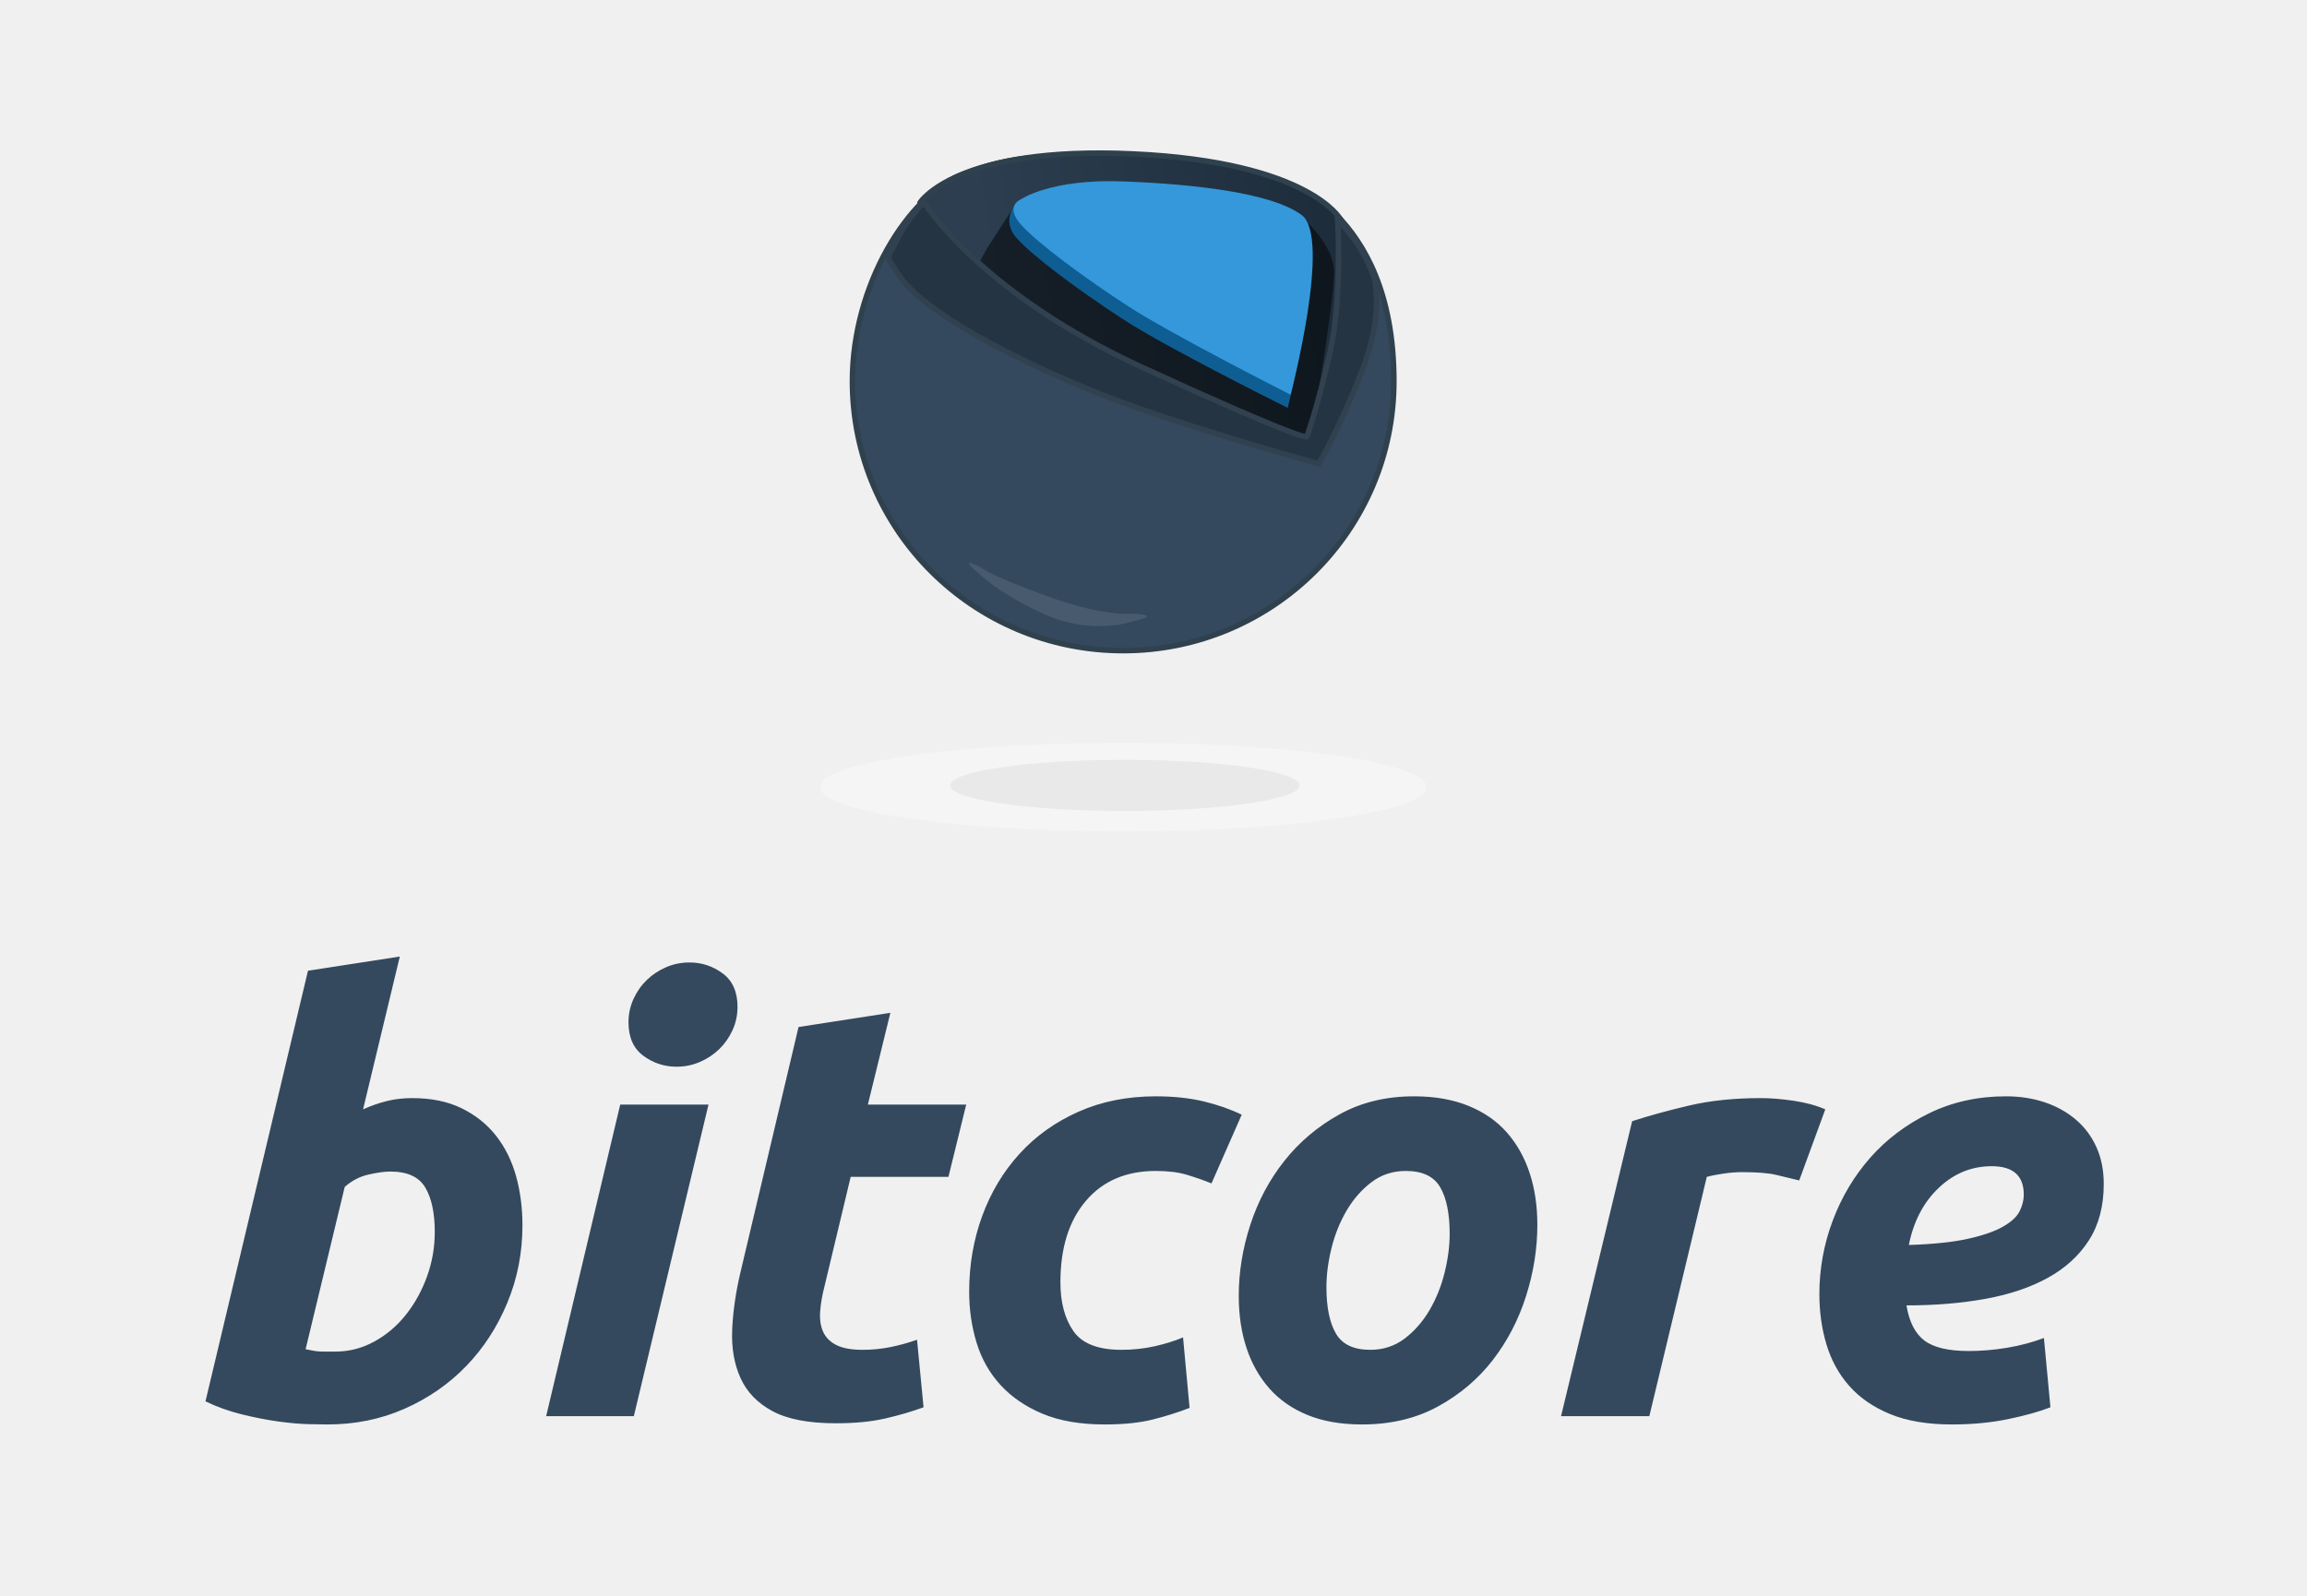
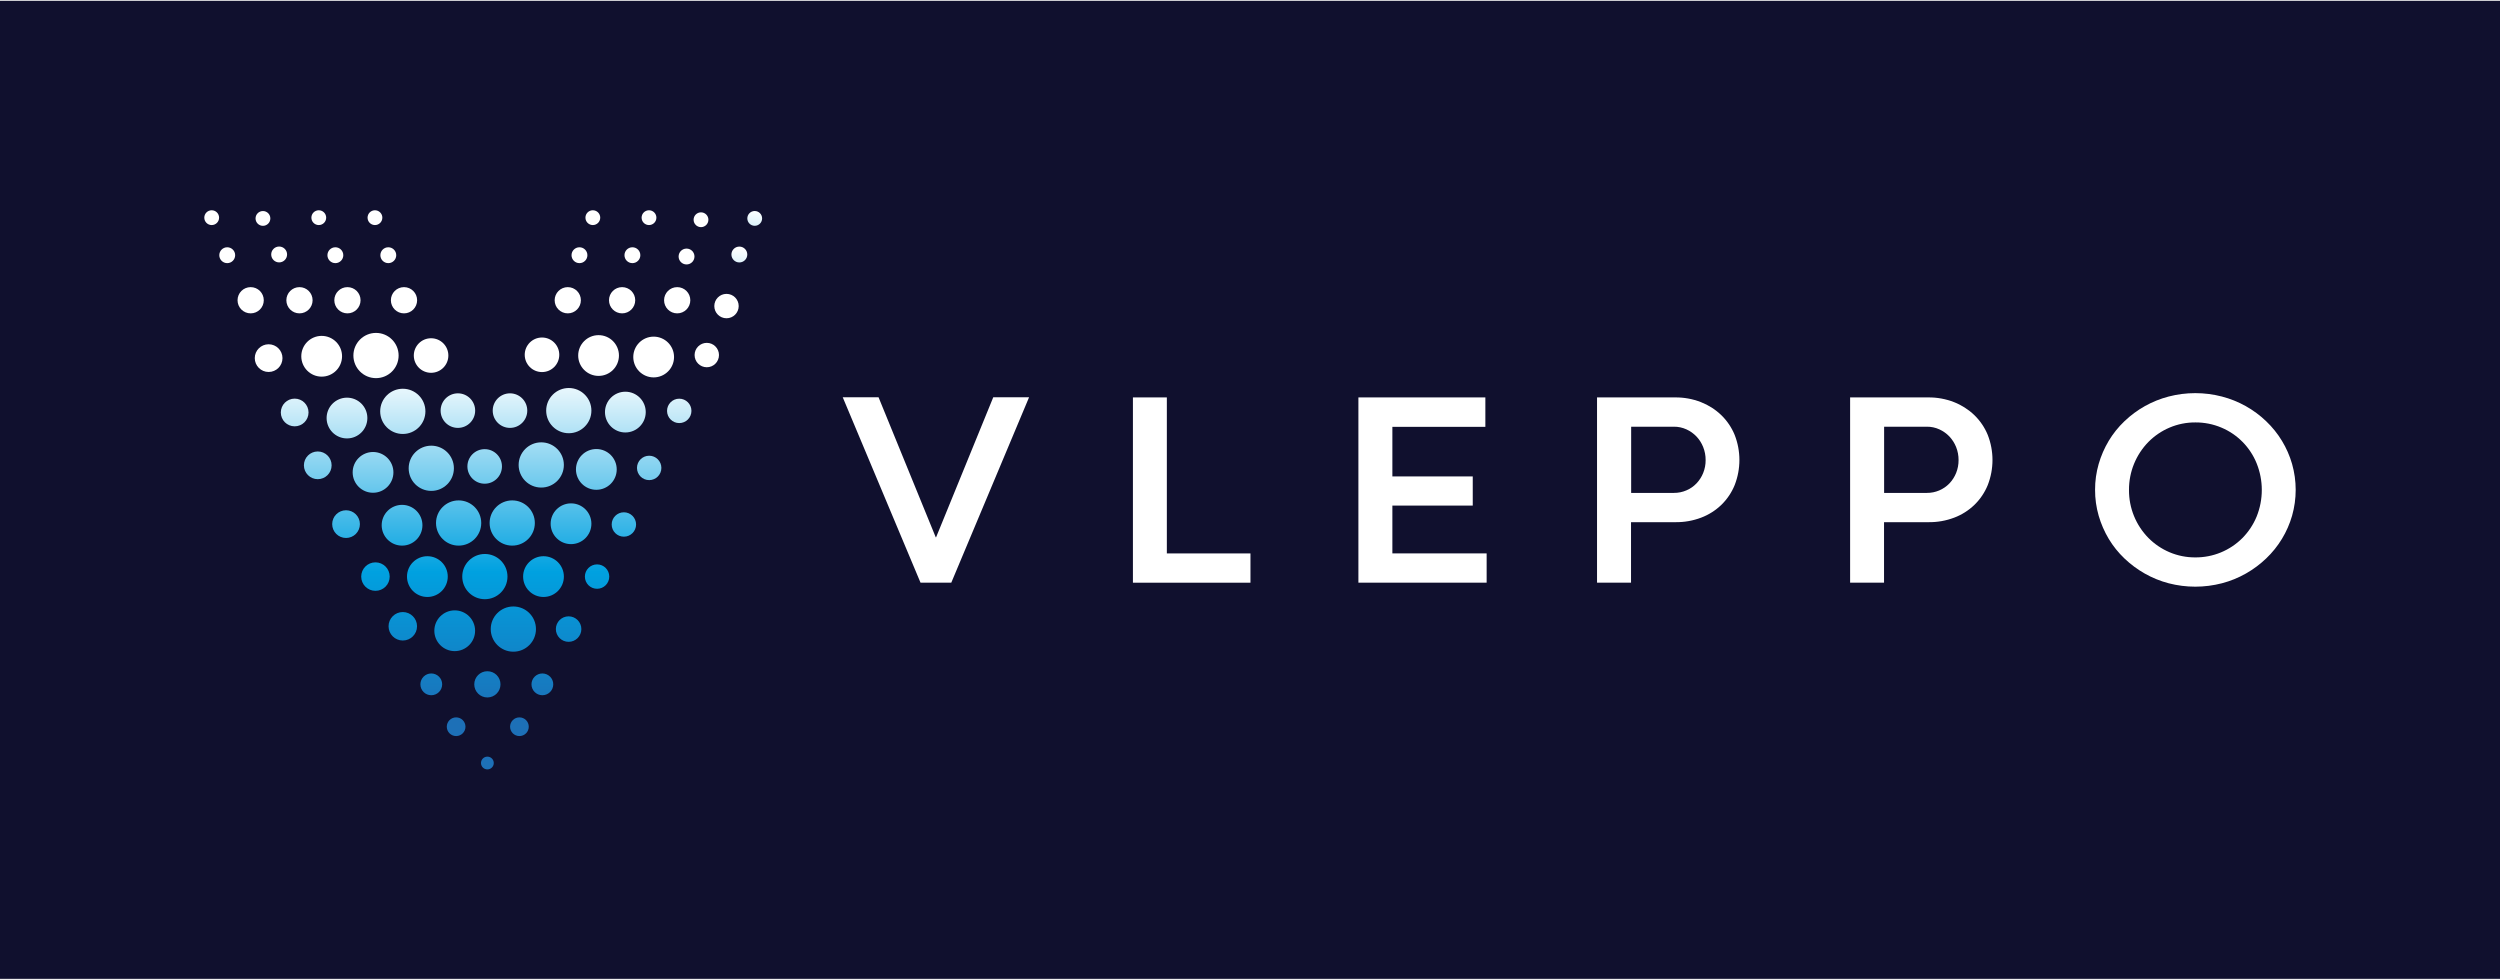
- <svg xmlns="http://www.w3.org/2000/svg" width="211px" height="146px" viewBox="0 0 211 146" version="1.1">
-   <description>Created with Sketch (http://www.bohemiancoding.com/sketch)</description>
+ <svg xmlns="http://www.w3.org/2000/svg" xmlns:xlink="http://www.w3.org/1999/xlink" viewBox="0 0 1490.26 583.98">
  <defs>
-     <linearGradient x1="15.231%" y1="37.244%" x2="136.883%" y2="24.375%" id="linearGradient-1">
-       <stop stop-color="#2C3E50" offset="0%" />
-       <stop stop-color="#162431" offset="100%" />
+     <style>.cls-1{fill:#10102e;}.cls-2{fill:#fff;}.cls-3{fill:url(#linear-gradient);}.cls-4{fill:url(#linear-gradient-2);}.cls-5{fill:url(#linear-gradient-3);}.cls-6{fill:url(#linear-gradient-4);}.cls-7{fill:url(#linear-gradient-5);}.cls-8{fill:url(#linear-gradient-6);}.cls-9{fill:url(#linear-gradient-7);}.cls-10{fill:url(#linear-gradient-8);}.cls-11{fill:url(#linear-gradient-9);}.cls-12{fill:url(#linear-gradient-10);}.cls-13{fill:url(#linear-gradient-11);}.cls-14{fill:url(#linear-gradient-12);}.cls-15{fill:url(#linear-gradient-13);}.cls-16{fill:url(#linear-gradient-14);}.cls-17{fill:url(#linear-gradient-15);}.cls-18{fill:url(#linear-gradient-16);}.cls-19{fill:url(#linear-gradient-17);}.cls-20{fill:url(#linear-gradient-18);}.cls-21{fill:url(#linear-gradient-19);}.cls-22{fill:url(#linear-gradient-20);}.cls-23{fill:url(#linear-gradient-21);}.cls-24{fill:url(#linear-gradient-22);}.cls-25{fill:url(#linear-gradient-23);}.cls-26{fill:url(#linear-gradient-24);}.cls-27{fill:url(#linear-gradient-25);}.cls-28{fill:url(#linear-gradient-26);}.cls-29{fill:url(#linear-gradient-27);}.cls-30{fill:url(#linear-gradient-28);}.cls-31{fill:url(#linear-gradient-29);}.cls-32{fill:url(#linear-gradient-30);}.cls-33{fill:url(#linear-gradient-31);}.cls-34{fill:url(#linear-gradient-34);}.cls-35{fill:url(#linear-gradient-35);}.cls-36{fill:url(#linear-gradient-37);}.cls-37{fill:url(#linear-gradient-38);}.cls-38{fill:url(#linear-gradient-39);}.cls-39{fill:url(#linear-gradient-40);}.cls-40{fill:url(#linear-gradient-41);}.cls-41{fill:url(#linear-gradient-42);}.cls-42{fill:url(#linear-gradient-43);}.cls-43{fill:url(#linear-gradient-44);}.cls-44{fill:url(#linear-gradient-45);}.cls-45{fill:url(#linear-gradient-46);}.cls-46{fill:url(#linear-gradient-47);}.cls-47{fill:url(#linear-gradient-48);}.cls-48{fill:url(#linear-gradient-49);}.cls-49{fill:url(#linear-gradient-50);}.cls-50{fill:url(#linear-gradient-51);}.cls-51{fill:url(#linear-gradient-52);}.cls-52{fill:url(#linear-gradient-53);}.cls-53{fill:url(#linear-gradient-54);}.cls-54{fill:url(#linear-gradient-55);}.cls-55{fill:url(#linear-gradient-56);}.cls-56{fill:url(#linear-gradient-57);}.cls-57{fill:url(#linear-gradient-58);}.cls-58{fill:url(#linear-gradient-59);}.cls-59{fill:url(#linear-gradient-60);}.cls-60{fill:url(#linear-gradient-61);}.cls-61{fill:url(#linear-gradient-62);}.cls-62{fill:url(#linear-gradient-63);}.cls-63{fill:url(#linear-gradient-64);}.cls-64{fill:url(#linear-gradient-65);}.cls-65{fill:url(#linear-gradient-66);}.cls-66{fill:url(#linear-gradient-67);}.cls-67{fill:url(#linear-gradient-68);}</style>
+     <linearGradient id="linear-gradient" x1="289.03" y1="220.7" x2="289.03" y2="427.82" gradientUnits="userSpaceOnUse">
+       <stop offset="0" stop-color="#fff" />
+       <stop offset="0.58" stop-color="#00a1e0" />
+       <stop offset="1" stop-color="#1d70b7" />
    </linearGradient>
+     <linearGradient id="linear-gradient-2" x1="273.39" y1="220.7" x2="273.39" y2="427.82" xlink:href="#linear-gradient" />
+     <linearGradient id="linear-gradient-3" x1="305.34" y1="220.7" x2="305.34" y2="427.82" xlink:href="#linear-gradient" />
+     <linearGradient id="linear-gradient-4" x1="322.64" y1="220.7" x2="322.64" y2="427.82" xlink:href="#linear-gradient" />
+     <linearGradient id="linear-gradient-5" x1="339.06" y1="220.7" x2="339.06" y2="427.82" xlink:href="#linear-gradient" />
+     <linearGradient id="linear-gradient-6" x1="356.81" y1="220.7" x2="356.81" y2="427.82" xlink:href="#linear-gradient" />
+     <linearGradient id="linear-gradient-7" x1="257.09" y1="220.7" x2="257.09" y2="427.82" xlink:href="#linear-gradient" />
+     <linearGradient id="linear-gradient-8" x1="240.11" y1="220.7" x2="240.11" y2="427.82" xlink:href="#linear-gradient" />
+     <linearGradient id="linear-gradient-9" x1="224.14" y1="220.7" x2="224.14" y2="427.82" xlink:href="#linear-gradient" />
+     <linearGradient id="linear-gradient-10" x1="256.97" y1="220.7" x2="256.97" y2="427.82" xlink:href="#linear-gradient" />
+     <linearGradient id="linear-gradient-11" x1="272.95" y1="220.7" x2="272.95" y2="427.82" xlink:href="#linear-gradient" />
+     <linearGradient id="linear-gradient-12" x1="323.09" y1="220.7" x2="323.09" y2="427.82" xlink:href="#linear-gradient" />
+     <linearGradient id="linear-gradient-13" x1="304.01" y1="220.7" x2="304.01" y2="427.82" xlink:href="#linear-gradient" />
+     <linearGradient id="linear-gradient-14" x1="288.92" y1="220.7" x2="288.92" y2="427.82" xlink:href="#linear-gradient" />
+     <linearGradient id="linear-gradient-15" x1="306.01" y1="220.7" x2="306.01" y2="427.82" xlink:href="#linear-gradient" />
+     <linearGradient id="linear-gradient-16" x1="254.76" y1="220.7" x2="254.76" y2="427.82" xlink:href="#linear-gradient" />
+     <linearGradient id="linear-gradient-17" x1="239.67" y1="220.7" x2="239.67" y2="427.82" xlink:href="#linear-gradient" />
+     <linearGradient id="linear-gradient-18" x1="222.37" y1="220.7" x2="222.37" y2="427.82" xlink:href="#linear-gradient" />
+     <linearGradient id="linear-gradient-19" x1="206.84" y1="220.7" x2="206.84" y2="427.82" xlink:href="#linear-gradient" />
+     <linearGradient id="linear-gradient-20" x1="191.75" y1="220.7" x2="191.75" y2="427.82" xlink:href="#linear-gradient" />
+     <linearGradient id="linear-gradient-21" x1="271.06" y1="220.7" x2="271.06" y2="427.82" xlink:href="#linear-gradient" />
+     <linearGradient id="linear-gradient-22" x1="323.98" y1="220.7" x2="323.98" y2="427.82" xlink:href="#linear-gradient" />
+     <linearGradient id="linear-gradient-23" x1="340.39" y1="220.7" x2="340.39" y2="427.82" xlink:href="#linear-gradient" />
+     <linearGradient id="linear-gradient-24" x1="355.48" y1="220.7" x2="355.48" y2="427.82" xlink:href="#linear-gradient" />
+     <linearGradient id="linear-gradient-25" x1="372.78" y1="220.7" x2="372.78" y2="427.82" xlink:href="#linear-gradient" />
+     <linearGradient id="linear-gradient-26" x1="389.65" y1="220.7" x2="389.65" y2="427.82" xlink:href="#linear-gradient" />
+     <linearGradient id="linear-gradient-27" x1="223.81" y1="220.7" x2="223.81" y2="427.82" xlink:href="#linear-gradient" />
+     <linearGradient id="linear-gradient-28" x1="206.28" y1="220.7" x2="206.28" y2="427.82" xlink:href="#linear-gradient" />
+     <linearGradient id="linear-gradient-29" x1="189.42" y1="220.7" x2="189.42" y2="427.82" xlink:href="#linear-gradient" />
+     <linearGradient id="linear-gradient-30" x1="175.66" y1="220.7" x2="175.66" y2="427.82" xlink:href="#linear-gradient" />
+     <linearGradient id="linear-gradient-31" x1="160.13" y1="220.7" x2="160.13" y2="427.82" xlink:href="#linear-gradient" />
+     <linearGradient id="linear-gradient-34" x1="323.31" y1="220.7" x2="323.31" y2="427.82" xlink:href="#linear-gradient" />
+     <linearGradient id="linear-gradient-35" x1="290.53" y1="220.7" x2="290.53" y2="427.82" xlink:href="#linear-gradient" />
+     <linearGradient id="linear-gradient-37" x1="271.9" y1="220.7" x2="271.9" y2="427.82" xlink:href="#linear-gradient" />
+     <linearGradient id="linear-gradient-38" x1="309.63" y1="220.7" x2="309.63" y2="427.82" xlink:href="#linear-gradient" />
+     <linearGradient id="linear-gradient-39" x1="207.11" y1="220.7" x2="207.11" y2="427.82" xlink:href="#linear-gradient" />
+     <linearGradient id="linear-gradient-40" x1="149.42" y1="220.7" x2="149.42" y2="427.82" xlink:href="#linear-gradient" />
+     <linearGradient id="linear-gradient-41" x1="178.52" y1="220.7" x2="178.52" y2="427.82" xlink:href="#linear-gradient" />
+     <linearGradient id="linear-gradient-42" x1="135.45" y1="177.35" x2="135.45" y2="302.6" xlink:href="#linear-gradient" />
+     <linearGradient id="linear-gradient-43" x1="206.76" y1="-203.31" x2="206.76" y2="-78.06" gradientTransform="matrix(0.99, -0.11, 0.11, 0.99, -15.05, 400.8)" xlink:href="#linear-gradient" />
+     <linearGradient id="linear-gradient-44" x1="199.91" y1="177.35" x2="199.91" y2="302.6" xlink:href="#linear-gradient" />
+     <linearGradient id="linear-gradient-45" x1="231.47" y1="177.35" x2="231.47" y2="302.6" xlink:href="#linear-gradient" />
+     <linearGradient id="linear-gradient-46" x1="126.19" y1="153.28" x2="126.19" y2="270.17" xlink:href="#linear-gradient" />
+     <linearGradient id="linear-gradient-47" x1="199.43" y1="-227.38" x2="199.43" y2="-110.49" gradientTransform="matrix(0.99, -0.11, 0.11, 0.99, -15.05, 400.8)" xlink:href="#linear-gradient" />
+     <linearGradient id="linear-gradient-48" x1="190.03" y1="153.28" x2="190.03" y2="270.17" xlink:href="#linear-gradient" />
+     <linearGradient id="linear-gradient-49" x1="223.51" y1="153.28" x2="223.51" y2="270.17" xlink:href="#linear-gradient" />
+     <linearGradient id="linear-gradient-50" x1="7219.46" y1="542.37" x2="7219.46" y2="667.62" gradientTransform="matrix(-0.99, -0.11, -0.11, 0.99, 7674.14, 408.23)" xlink:href="#linear-gradient" />
+     <linearGradient id="linear-gradient-51" x1="7255.3" y1="377.81" x2="7255.3" y2="503.06" gradientTransform="matrix(-1, -0.06, -0.06, 1, 7672.78, 221.98)" xlink:href="#linear-gradient" />
+     <linearGradient id="linear-gradient-52" x1="7282.36" y1="177.35" x2="7282.36" y2="302.6" gradientTransform="matrix(-1, 0, 0, 1, 7659.34, 0)" xlink:href="#linear-gradient" />
+     <linearGradient id="linear-gradient-53" x1="7313.92" y1="177.35" x2="7313.92" y2="302.6" gradientTransform="matrix(-1, 0, 0, 1, 7659.34, 0)" xlink:href="#linear-gradient" />
+     <linearGradient id="linear-gradient-54" x1="7212.66" y1="518.31" x2="7212.66" y2="635.19" gradientTransform="matrix(-0.99, -0.11, -0.11, 0.99, 7674.14, 408.23)" xlink:href="#linear-gradient" />
+     <linearGradient id="linear-gradient-55" x1="7247.97" y1="353.74" x2="7247.97" y2="470.63" gradientTransform="matrix(-1, -0.06, -0.06, 1, 7672.78, 221.98)" xlink:href="#linear-gradient" />
+     <linearGradient id="linear-gradient-56" x1="7272.47" y1="153.28" x2="7272.47" y2="270.17" gradientTransform="matrix(-1, 0, 0, 1, 7659.34, 0)" xlink:href="#linear-gradient" />
+     <linearGradient id="linear-gradient-57" x1="7305.95" y1="153.28" x2="7305.95" y2="270.17" gradientTransform="matrix(-1, 0, 0, 1, 7659.34, 0)" xlink:href="#linear-gradient" />
+     <linearGradient id="linear-gradient-58" x1="240.83" y1="220.7" x2="240.83" y2="427.82" xlink:href="#linear-gradient" />
+     <linearGradient id="linear-gradient-59" x1="338.45" y1="220.7" x2="338.45" y2="427.82" xlink:href="#linear-gradient" />
+     <linearGradient id="linear-gradient-60" x1="370.84" y1="220.7" x2="370.84" y2="427.82" xlink:href="#linear-gradient" />
+     <linearGradient id="linear-gradient-61" x1="403.68" y1="220.7" x2="403.68" y2="427.82" xlink:href="#linear-gradient" />
+     <linearGradient id="linear-gradient-62" x1="355.92" y1="220.7" x2="355.92" y2="427.82" xlink:href="#linear-gradient" />
+     <linearGradient id="linear-gradient-63" x1="371.9" y1="220.7" x2="371.9" y2="427.82" xlink:href="#linear-gradient" />
+     <linearGradient id="linear-gradient-64" x1="386.98" y1="220.7" x2="386.98" y2="427.82" xlink:href="#linear-gradient" />
+     <linearGradient id="linear-gradient-65" x1="404.9" y1="220.7" x2="404.9" y2="427.82" xlink:href="#linear-gradient" />
+     <linearGradient id="linear-gradient-66" x1="421.32" y1="220.7" x2="421.32" y2="427.82" xlink:href="#linear-gradient" />
+     <linearGradient id="linear-gradient-67" x1="433.07" y1="191.49" x2="433.07" y2="398.62" xlink:href="#linear-gradient" />
+     <linearGradient id="linear-gradient-68" x1="338.95" y1="220.7" x2="338.95" y2="427.82" xlink:href="#linear-gradient" />
  </defs>
-   <g id="Page-1" stroke="none" stroke-width="1" fill="none" fill-rule="evenodd">
-     <g id="Artboard-1-1" transform="translate(-508, -78)">
-       <g id="Group-copy-+-bitcore-copy" transform="translate(527, 92)">
-         <g id="Group-copy" transform="translate(56, 0)">
-           <path d="M27.725,45.526 C41.401,45.526 52.488,34.491 52.488,20.877 C52.488,12.74 49.728,8.24 47.295,5.726 C44.862,3.212 35.089,0.332 27.348,0.332 C20.583,0.332 18.063,0.037 13.074,1.935 C8.085,3.833 2.961,12.049 2.961,20.877 C2.961,34.491 14.048,45.526 27.725,45.526 Z" id="Oval-6" stroke="#30414E" stroke-width="0.5" fill="#34495E" />
-           <path d="M9.171,4.51 C9.171,4.51 12.476,-0.676 28.65,0.081 C44.825,0.839 47.601,6.073 47.601,6.073 L48.274,11.224 L47.601,17.327 L45.942,24.52 L44.891,27.324 L27.137,19.192 L19.908,14.686 L13.682,9.823 L10.466,6.548 L9.171,4.51 Z" id="Path-133" stroke="#30414E" stroke-width="0.5" fill="url(#linearGradient-1)" />
-           <path d="M17.926,4.617 L15.275,8.718 L14.192,10.693 L29.345,21.295 L44.877,26.015 C44.877,26.015 46.977,14.187 47.019,10.923 C47.051,8.421 44.164,5.958 44.164,5.958 L44.45,14.035 L42.769,22.709 L32.255,17.391 L25.178,13.117 L18.784,8.415 L18.054,6.623 L17.926,4.617 Z" id="Path" opacity="0.5" fill="#000000" />
-           <path d="M7,8 C8,6 9.5,4.5 9.5,4.5 C9.5,4.5 14.521,12.745 29.523,19.631 C44.526,26.516 44.526,25.954 44.526,25.954 C44.526,25.954 45.604,22.946 46.685,18.024 C47.765,13.102 47.345,6.122 47.345,6.122 C47.345,6.122 48.412,7.145 49.315,8.572 C50.218,9.999 50.694,11.481 50.694,11.481 C50.694,11.481 51.639,14.639 49.55,19.987 C47.461,25.335 45.609,28.43 45.609,28.43 C45.609,28.43 32.564,24.84 25.313,21.922 C18.062,19.005 9.228,14.505 7.084,10.967 C6.06,9.277 6,10 7,8 Z" id="Path-131" stroke="#31414F" stroke-width="0.5" fill="#243443" />
-           <path d="M18.046,4.489 C18.046,4.489 23.716,3.393 30.734,3.915 C37.751,4.438 40.907,4.857 43.662,6.907 C46.416,8.957 42.774,23.315 42.774,23.315 C42.774,23.315 31.701,17.815 27.678,15.184 C23.655,12.553 19.534,9.519 17.986,7.779 C16.438,6.039 18.046,4.489 18.046,4.489 Z" id="Path-132" fill="#0E5E93" />
-           <path d="M18.382,4.23 C18.382,4.23 21.097,2.352 27.636,2.594 C34.176,2.835 41.303,3.626 44.058,5.676 C46.812,7.726 43.041,22.113 43.041,22.113 C43.041,22.113 32.111,16.573 28.168,14.009 C24.226,11.445 19.93,8.288 18.382,6.548 C16.834,4.808 18.382,4.23 18.382,4.23 Z" id="Path-132" fill="#3498DB" />
-           <path d="M28.706,36.28 C29.482,34.822 29.258,34.675 28.141,35.892 C28.141,35.892 26.857,37.993 21.897,40.862 C16.937,43.731 16.065,43.804 16.065,43.804 C14.531,44.397 14.614,44.66 16.241,44.331 C16.241,44.331 18.944,44.125 23.158,42.038 C27.373,39.951 28.706,36.28 28.706,36.28 Z" id="Path-116" fill-opacity="0.1" fill="#FFFFFF" transform="translate(21.68533, 39.53691) rotate(50) translate(-21.68533, -39.53691) " />
-           <ellipse id="Oval-6" fill="#F5F5F5" cx="27.725" cy="58.01" rx="27.725" ry="4.054" />
-           <ellipse id="Oval-6" fill="#E9E9E9" cx="27.881" cy="57.854" rx="15.977" ry="2.339" />
-         </g>
-         <path d="M18.705,86.461 C20.439,86.461 21.938,86.768 23.202,87.382 C24.467,87.996 25.514,88.827 26.345,89.874 C27.176,90.922 27.79,92.15 28.188,93.559 C28.585,94.968 28.784,96.485 28.784,98.111 C28.784,100.604 28.323,102.961 27.402,105.182 C26.481,107.404 25.225,109.337 23.636,110.981 C22.046,112.624 20.168,113.925 18,114.882 C15.833,115.839 13.485,116.318 10.956,116.318 C10.631,116.318 10.062,116.309 9.249,116.291 C8.436,116.273 7.506,116.192 6.458,116.047 C5.411,115.903 4.3,115.686 3.126,115.397 C1.952,115.108 0.841,114.71 -0.207,114.205 L9.168,74.81 L17.567,73.51 L14.207,87.49 C14.93,87.165 15.652,86.912 16.375,86.731 C17.097,86.551 17.874,86.461 18.705,86.461 Z M11.66,109.653 C12.925,109.653 14.117,109.346 15.237,108.732 C16.357,108.118 17.323,107.296 18.136,106.266 C18.949,105.237 19.59,104.072 20.059,102.771 C20.529,101.471 20.764,100.116 20.764,98.707 C20.764,96.973 20.475,95.618 19.897,94.643 C19.319,93.668 18.253,93.18 16.7,93.18 C16.194,93.18 15.535,93.27 14.722,93.451 C13.909,93.631 13.178,94.011 12.527,94.589 L8.951,109.436 C9.168,109.472 9.357,109.508 9.52,109.545 C9.682,109.581 9.854,109.608 10.035,109.626 C10.215,109.644 10.432,109.653 10.685,109.653 L11.66,109.653 Z M38.971,115.559 L30.951,115.559 L37.725,87.057 L45.799,87.057 L38.971,115.559 Z M42.872,83.589 C41.753,83.589 40.741,83.254 39.838,82.586 C38.935,81.918 38.483,80.897 38.483,79.525 C38.483,78.766 38.637,78.052 38.944,77.384 C39.251,76.716 39.657,76.138 40.163,75.65 C40.669,75.162 41.256,74.774 41.924,74.485 C42.592,74.196 43.306,74.052 44.065,74.052 C45.184,74.052 46.196,74.386 47.099,75.054 C48.002,75.722 48.454,76.743 48.454,78.116 C48.454,78.874 48.3,79.588 47.993,80.256 C47.686,80.924 47.28,81.502 46.774,81.99 C46.268,82.478 45.681,82.866 45.013,83.155 C44.345,83.444 43.631,83.589 42.872,83.589 Z M54.035,79.958 L62.434,78.658 L60.375,87.057 L69.37,87.057 L67.745,93.668 L58.804,93.668 L56.419,103.638 C56.203,104.469 56.067,105.246 56.013,105.968 C55.959,106.691 56.049,107.314 56.284,107.838 C56.519,108.361 56.925,108.768 57.503,109.057 C58.081,109.346 58.876,109.49 59.887,109.49 C60.754,109.49 61.594,109.409 62.407,109.247 C63.22,109.084 64.042,108.858 64.873,108.569 L65.469,114.747 C64.385,115.144 63.211,115.487 61.947,115.776 C60.682,116.065 59.183,116.21 57.449,116.21 C54.956,116.21 53.024,115.839 51.651,115.099 C50.278,114.358 49.303,113.347 48.725,112.064 C48.147,110.782 47.894,109.31 47.966,107.648 C48.038,105.986 48.291,104.234 48.725,102.392 L54.035,79.958 Z M69.641,104.18 C69.641,101.723 70.039,99.411 70.833,97.244 C71.628,95.076 72.766,93.18 74.247,91.554 C75.728,89.929 77.526,88.646 79.639,87.707 C81.752,86.768 84.109,86.298 86.71,86.298 C88.336,86.298 89.79,86.452 91.073,86.759 C92.355,87.066 93.52,87.472 94.568,87.978 L91.804,94.264 C91.082,93.975 90.332,93.713 89.555,93.478 C88.779,93.243 87.83,93.126 86.71,93.126 C84.001,93.126 81.87,94.038 80.316,95.862 C78.763,97.686 77.986,100.17 77.986,103.313 C77.986,105.155 78.384,106.646 79.178,107.783 C79.973,108.921 81.436,109.49 83.568,109.49 C84.615,109.49 85.627,109.382 86.602,109.165 C87.577,108.948 88.444,108.678 89.203,108.352 L89.799,114.801 C88.788,115.198 87.677,115.55 86.467,115.857 C85.256,116.165 83.784,116.318 82.05,116.318 C79.81,116.318 77.914,115.993 76.361,115.343 C74.807,114.692 73.525,113.816 72.513,112.715 C71.502,111.613 70.77,110.321 70.319,108.84 C69.867,107.359 69.641,105.806 69.641,104.18 Z M105.568,116.318 C103.653,116.318 101.991,116.029 100.582,115.451 C99.174,114.873 98.009,114.06 97.087,113.013 C96.166,111.965 95.471,110.728 95.001,109.301 C94.532,107.874 94.297,106.293 94.297,104.559 C94.297,102.392 94.649,100.224 95.353,98.057 C96.058,95.889 97.096,93.938 98.469,92.204 C99.842,90.47 101.522,89.053 103.509,87.951 C105.496,86.849 107.771,86.298 110.336,86.298 C112.215,86.298 113.868,86.587 115.294,87.165 C116.721,87.743 117.895,88.556 118.817,89.603 C119.738,90.651 120.433,91.888 120.903,93.315 C121.373,94.742 121.607,96.323 121.607,98.057 C121.607,100.224 121.264,102.392 120.578,104.559 C119.891,106.727 118.88,108.678 117.543,110.412 C116.207,112.146 114.536,113.563 112.531,114.665 C110.526,115.767 108.205,116.318 105.568,116.318 Z M109.578,93.126 C108.386,93.126 107.338,93.469 106.435,94.155 C105.532,94.842 104.773,95.709 104.159,96.756 C103.545,97.804 103.084,98.951 102.777,100.197 C102.47,101.443 102.316,102.627 102.316,103.746 C102.316,105.589 102.605,107.007 103.184,108 C103.762,108.994 104.809,109.49 106.326,109.49 C107.519,109.49 108.566,109.147 109.469,108.461 C110.372,107.774 111.131,106.907 111.745,105.86 C112.359,104.812 112.82,103.665 113.127,102.419 C113.434,101.173 113.588,99.989 113.588,98.87 C113.588,97.027 113.299,95.609 112.721,94.616 C112.143,93.622 111.095,93.126 109.578,93.126 Z M145.558,93.993 C144.836,93.812 144.122,93.64 143.418,93.478 C142.714,93.315 141.675,93.234 140.302,93.234 C139.796,93.234 139.236,93.279 138.622,93.369 C138.008,93.46 137.502,93.559 137.105,93.668 L131.849,115.559 L123.775,115.559 L130.277,88.574 C131.831,88.068 133.574,87.589 135.507,87.138 C137.439,86.686 139.616,86.461 142.036,86.461 C142.939,86.461 143.942,86.542 145.044,86.704 C146.145,86.867 147.112,87.129 147.943,87.49 L145.558,93.993 Z M147.401,104.397 C147.401,102.085 147.807,99.845 148.62,97.677 C149.433,95.51 150.58,93.586 152.061,91.906 C153.542,90.227 155.339,88.872 157.453,87.842 C159.566,86.813 161.905,86.298 164.47,86.298 C165.734,86.298 166.908,86.479 167.992,86.84 C169.076,87.201 170.024,87.725 170.837,88.411 C171.65,89.098 172.282,89.938 172.734,90.931 C173.185,91.924 173.411,93.053 173.411,94.318 C173.411,96.341 172.959,98.057 172.056,99.466 C171.153,100.875 169.898,102.021 168.29,102.907 C166.683,103.792 164.777,104.433 162.573,104.83 C160.37,105.228 157.967,105.426 155.366,105.426 C155.619,106.944 156.17,108.018 157.019,108.65 C157.868,109.283 159.214,109.599 161.056,109.599 C162.212,109.599 163.386,109.499 164.578,109.301 C165.77,109.102 166.89,108.804 167.938,108.407 L168.534,114.747 C167.522,115.144 166.231,115.505 164.66,115.83 C163.088,116.155 161.381,116.318 159.539,116.318 C157.299,116.318 155.412,116.002 153.876,115.37 C152.341,114.738 151.095,113.88 150.137,112.796 C149.18,111.712 148.485,110.448 148.051,109.003 C147.618,107.558 147.401,106.022 147.401,104.397 Z M163.169,92.692 C161.327,92.692 159.71,93.351 158.32,94.67 C156.929,95.989 156.017,97.732 155.583,99.899 C157.823,99.827 159.629,99.637 161.002,99.33 C162.375,99.023 163.44,98.653 164.199,98.219 C164.958,97.786 165.463,97.316 165.716,96.81 C165.969,96.305 166.096,95.799 166.096,95.293 C166.096,93.559 165.12,92.692 163.169,92.692 Z" id="bitcore-copy" fill="#34495E" />
-       </g>
-     </g>
+   <g id="Layer_2" data-name="Layer 2">
+     <rect class="cls-1" x="-8.44" y="0.5" width="1507.13" height="582.98" />
+   </g>
+   <g id="Layer_1" data-name="Layer 1">
+     <path class="cls-2" d="M592.08,236.82h21.35l-46.36,110.5H548.72l-46.36-110.5h21.35l34.1,83.47H558Z" />
+     <path class="cls-2" d="M675.34,236.9h20.22v93h49.85v17.45H675.34Z" />
+     <path class="cls-2" d="M809.75,236.9h75.68v17.54H830V284h47.91v17.38H830v28.5h56.19v17.45H809.75Z" />
+     <path class="cls-2" d="M972.26,311.27v36.05H952V236.9h46.53a41.1,41.1,0,0,1,15.38,2.8,36.85,36.85,0,0,1,12.14,7.75,34.87,34.87,0,0,1,8,11.82,41,41,0,0,1,0,29.88,34.76,34.76,0,0,1-7.87,11.73,35.57,35.57,0,0,1-12.06,7.67,41.62,41.62,0,0,1-15.27,2.72Zm25.58-17.45a18.32,18.32,0,0,0,7.43-1.51,18,18,0,0,0,6-4.14,19.51,19.51,0,0,0,4-6.21,20,20,0,0,0,1.46-7.71,20.41,20.41,0,0,0-1.46-7.76,19.69,19.69,0,0,0-4-6.29,19.32,19.32,0,0,0-6-4.26,17.57,17.57,0,0,0-7.43-1.58h-25.5v39.46Z" />
+     <path class="cls-2" d="M1123.08,311.27v36.05h-20.22V236.9h46.52a41.11,41.11,0,0,1,15.39,2.8,37,37,0,0,1,12.14,7.75,34.87,34.87,0,0,1,8,11.82,41,41,0,0,1,0,29.88,34.78,34.78,0,0,1-7.88,11.73,35.38,35.38,0,0,1-12.06,7.67,41.53,41.53,0,0,1-15.26,2.72Zm25.57-17.45a18.42,18.42,0,0,0,13.4-5.65,19.68,19.68,0,0,0,4-6.21,20.23,20.23,0,0,0,1.46-7.71,20.6,20.6,0,0,0-1.46-7.76,20,20,0,0,0-4-6.29,19.49,19.49,0,0,0-6-4.26,17.54,17.54,0,0,0-7.43-1.58h-25.49v39.46Z" />
+     <path class="cls-2" d="M1248.88,292a55.09,55.09,0,0,1,2.15-15.43,58.53,58.53,0,0,1,6-13.8,55.85,55.85,0,0,1,9.34-11.65,60,60,0,0,1,26.35-14.74,63.24,63.24,0,0,1,31.79,0,59.74,59.74,0,0,1,26.38,14.74,56.88,56.88,0,0,1,15.43,25.45,56.44,56.44,0,0,1,0,30.86,56.88,56.88,0,0,1-15.43,25.45,61.35,61.35,0,0,1-12.09,9,59.11,59.11,0,0,1-14.29,5.81,63.24,63.24,0,0,1-31.79,0,59.15,59.15,0,0,1-14.25-5.81,61.42,61.42,0,0,1-12.1-9,55.85,55.85,0,0,1-9.34-11.65,58.71,58.71,0,0,1-6-13.8A55.09,55.09,0,0,1,1248.88,292Zm20.22.08a40.4,40.4,0,0,0,11.61,28.62,39.43,39.43,0,0,0,12.55,8.49,38.69,38.69,0,0,0,15.38,3.08,39.27,39.27,0,0,0,28.1-11.57,39.79,39.79,0,0,0,8.44-12.75,42.4,42.4,0,0,0,0-31.78,38.95,38.95,0,0,0-21-21.28,39.22,39.22,0,0,0-15.51-3.08,38.69,38.69,0,0,0-15.38,3.08,39.43,39.43,0,0,0-12.55,8.49A40.6,40.6,0,0,0,1269.1,292Z" />
+     <circle class="cls-3" cx="289.03" cy="343.71" r="13.48" />
+     <circle class="cls-4" cx="273.39" cy="311.77" r="13.48" />
+     <circle class="cls-5" cx="305.34" cy="311.77" r="13.48" />
+     <circle class="cls-6" cx="322.64" cy="277.16" r="13.48" />
+     <circle class="cls-7" cx="339.06" cy="244.77" r="13.48" />
+     <circle class="cls-8" cx="356.81" cy="211.93" r="12.15" />
+     <circle class="cls-9" cx="257.09" cy="279.15" r="13.48" />
+     <circle class="cls-10" cx="240.11" cy="245.21" r="13.48" />
+     <circle class="cls-11" cx="224.14" cy="211.93" r="13.48" />
+     <circle class="cls-12" cx="256.97" cy="211.93" r="10.3" />
+     <circle class="cls-13" cx="272.95" cy="244.77" r="10.3" />
+     <circle class="cls-14" cx="323.09" cy="211.49" r="10.3" />
+     <circle class="cls-15" cx="304.01" cy="244.77" r="10.3" />
+     <circle class="cls-16" cx="288.92" cy="278.04" r="10.3" />
+     <circle class="cls-17" cx="306.01" cy="375" r="13.48" />
+     <circle class="cls-18" cx="254.76" cy="343.71" r="12.15" />
+     <circle class="cls-19" cx="239.67" cy="313.1" r="12.15" />
+     <circle class="cls-20" cx="222.37" cy="281.59" r="12.15" />
+     <circle class="cls-21" cx="206.84" cy="249.2" r="12.15" />
+     <circle class="cls-22" cx="191.75" cy="212.37" r="12.15" />
+     <circle class="cls-23" cx="271.06" cy="375.99" r="12.15" />
+     <circle class="cls-24" cx="323.98" cy="343.71" r="12.15" />
+     <circle class="cls-25" cx="340.39" cy="312.21" r="12.15" />
+     <circle class="cls-26" cx="355.48" cy="279.82" r="12.15" />
+     <circle class="cls-27" cx="372.78" cy="245.65" r="12.15" />
+     <circle class="cls-28" cx="389.65" cy="212.82" r="12.15" />
+     <circle class="cls-29" cx="223.81" cy="343.71" r="8.49" />
+     <circle class="cls-30" cx="206.28" cy="312.43" r="8.26" />
+     <circle class="cls-31" cx="189.42" cy="277.38" r="8.26" />
+     <circle class="cls-32" cx="175.66" cy="245.88" r="8.26" />
+     <circle class="cls-33" cx="160.13" cy="213.48" r="8.26" />
+     <circle class="cls-10" cx="240.11" cy="373.33" r="8.49" />
+     <circle class="cls-9" cx="257.09" cy="407.94" r="6.49" />
+     <circle class="cls-34" cx="323.31" cy="407.94" r="6.49" />
+     <circle class="cls-35" cx="290.53" cy="407.94" r="7.82" />
+     <circle class="cls-35" cx="290.53" cy="454.84" r="3.81" />
+     <circle class="cls-36" cx="271.9" cy="433.2" r="5.57" />
+     <circle class="cls-37" cx="309.63" cy="433.2" r="5.57" />
+     <circle class="cls-38" cx="207.11" cy="178.98" r="7.82" />
+     <circle class="cls-39" cx="149.42" cy="178.98" r="7.82" />
+     <circle class="cls-40" cx="178.52" cy="178.98" r="7.82" />
+     <circle class="cls-41" cx="135.45" cy="152.13" r="4.73" />
+     <circle class="cls-42" cx="166.4" cy="151.69" r="4.73" />
+     <circle class="cls-43" cx="199.91" cy="152.13" r="4.73" />
+     <circle class="cls-44" cx="231.47" cy="152.13" r="4.73" />
+     <circle class="cls-45" cx="126.19" cy="129.75" r="4.41" />
+     <circle class="cls-46" cx="156.74" cy="130.21" r="4.41" />
+     <circle class="cls-47" cx="190.03" cy="129.75" r="4.41" />
+     <circle class="cls-48" cx="223.51" cy="129.75" r="4.41" />
+     <circle class="cls-49" cx="440.73" cy="151.72" r="4.73" />
+     <circle class="cls-50" cx="409.25" cy="152.91" r="4.73" />
+     <circle class="cls-51" cx="376.98" cy="152.13" r="4.73" />
+     <circle class="cls-52" cx="345.42" cy="152.13" r="4.73" />
+     <circle class="cls-53" cx="449.89" cy="130.19" r="4.41" />
+     <circle class="cls-54" cx="417.87" cy="130.99" r="4.41" />
+     <circle class="cls-55" cx="386.87" cy="129.75" r="4.41" />
+     <circle class="cls-56" cx="353.39" cy="129.75" r="4.41" />
+     <circle class="cls-57" cx="240.83" cy="178.98" r="7.82" />
+     <circle class="cls-58" cx="338.45" cy="178.98" r="7.82" />
+     <circle class="cls-59" cx="370.84" cy="178.98" r="7.82" />
+     <circle class="cls-60" cx="403.68" cy="178.98" r="7.82" />
+     <circle class="cls-61" cx="355.92" cy="343.71" r="7.27" />
+     <circle class="cls-62" cx="371.9" cy="312.65" r="7.27" />
+     <circle class="cls-63" cx="386.98" cy="278.93" r="7.27" />
+     <circle class="cls-64" cx="404.9" cy="244.93" r="7.27" />
+     <circle class="cls-65" cx="421.32" cy="211.65" r="7.27" />
+     <circle class="cls-66" cx="433.07" cy="182.45" r="7.27" />
+     <circle class="cls-67" cx="338.95" cy="375" r="7.6" />
  </g>
</svg>
